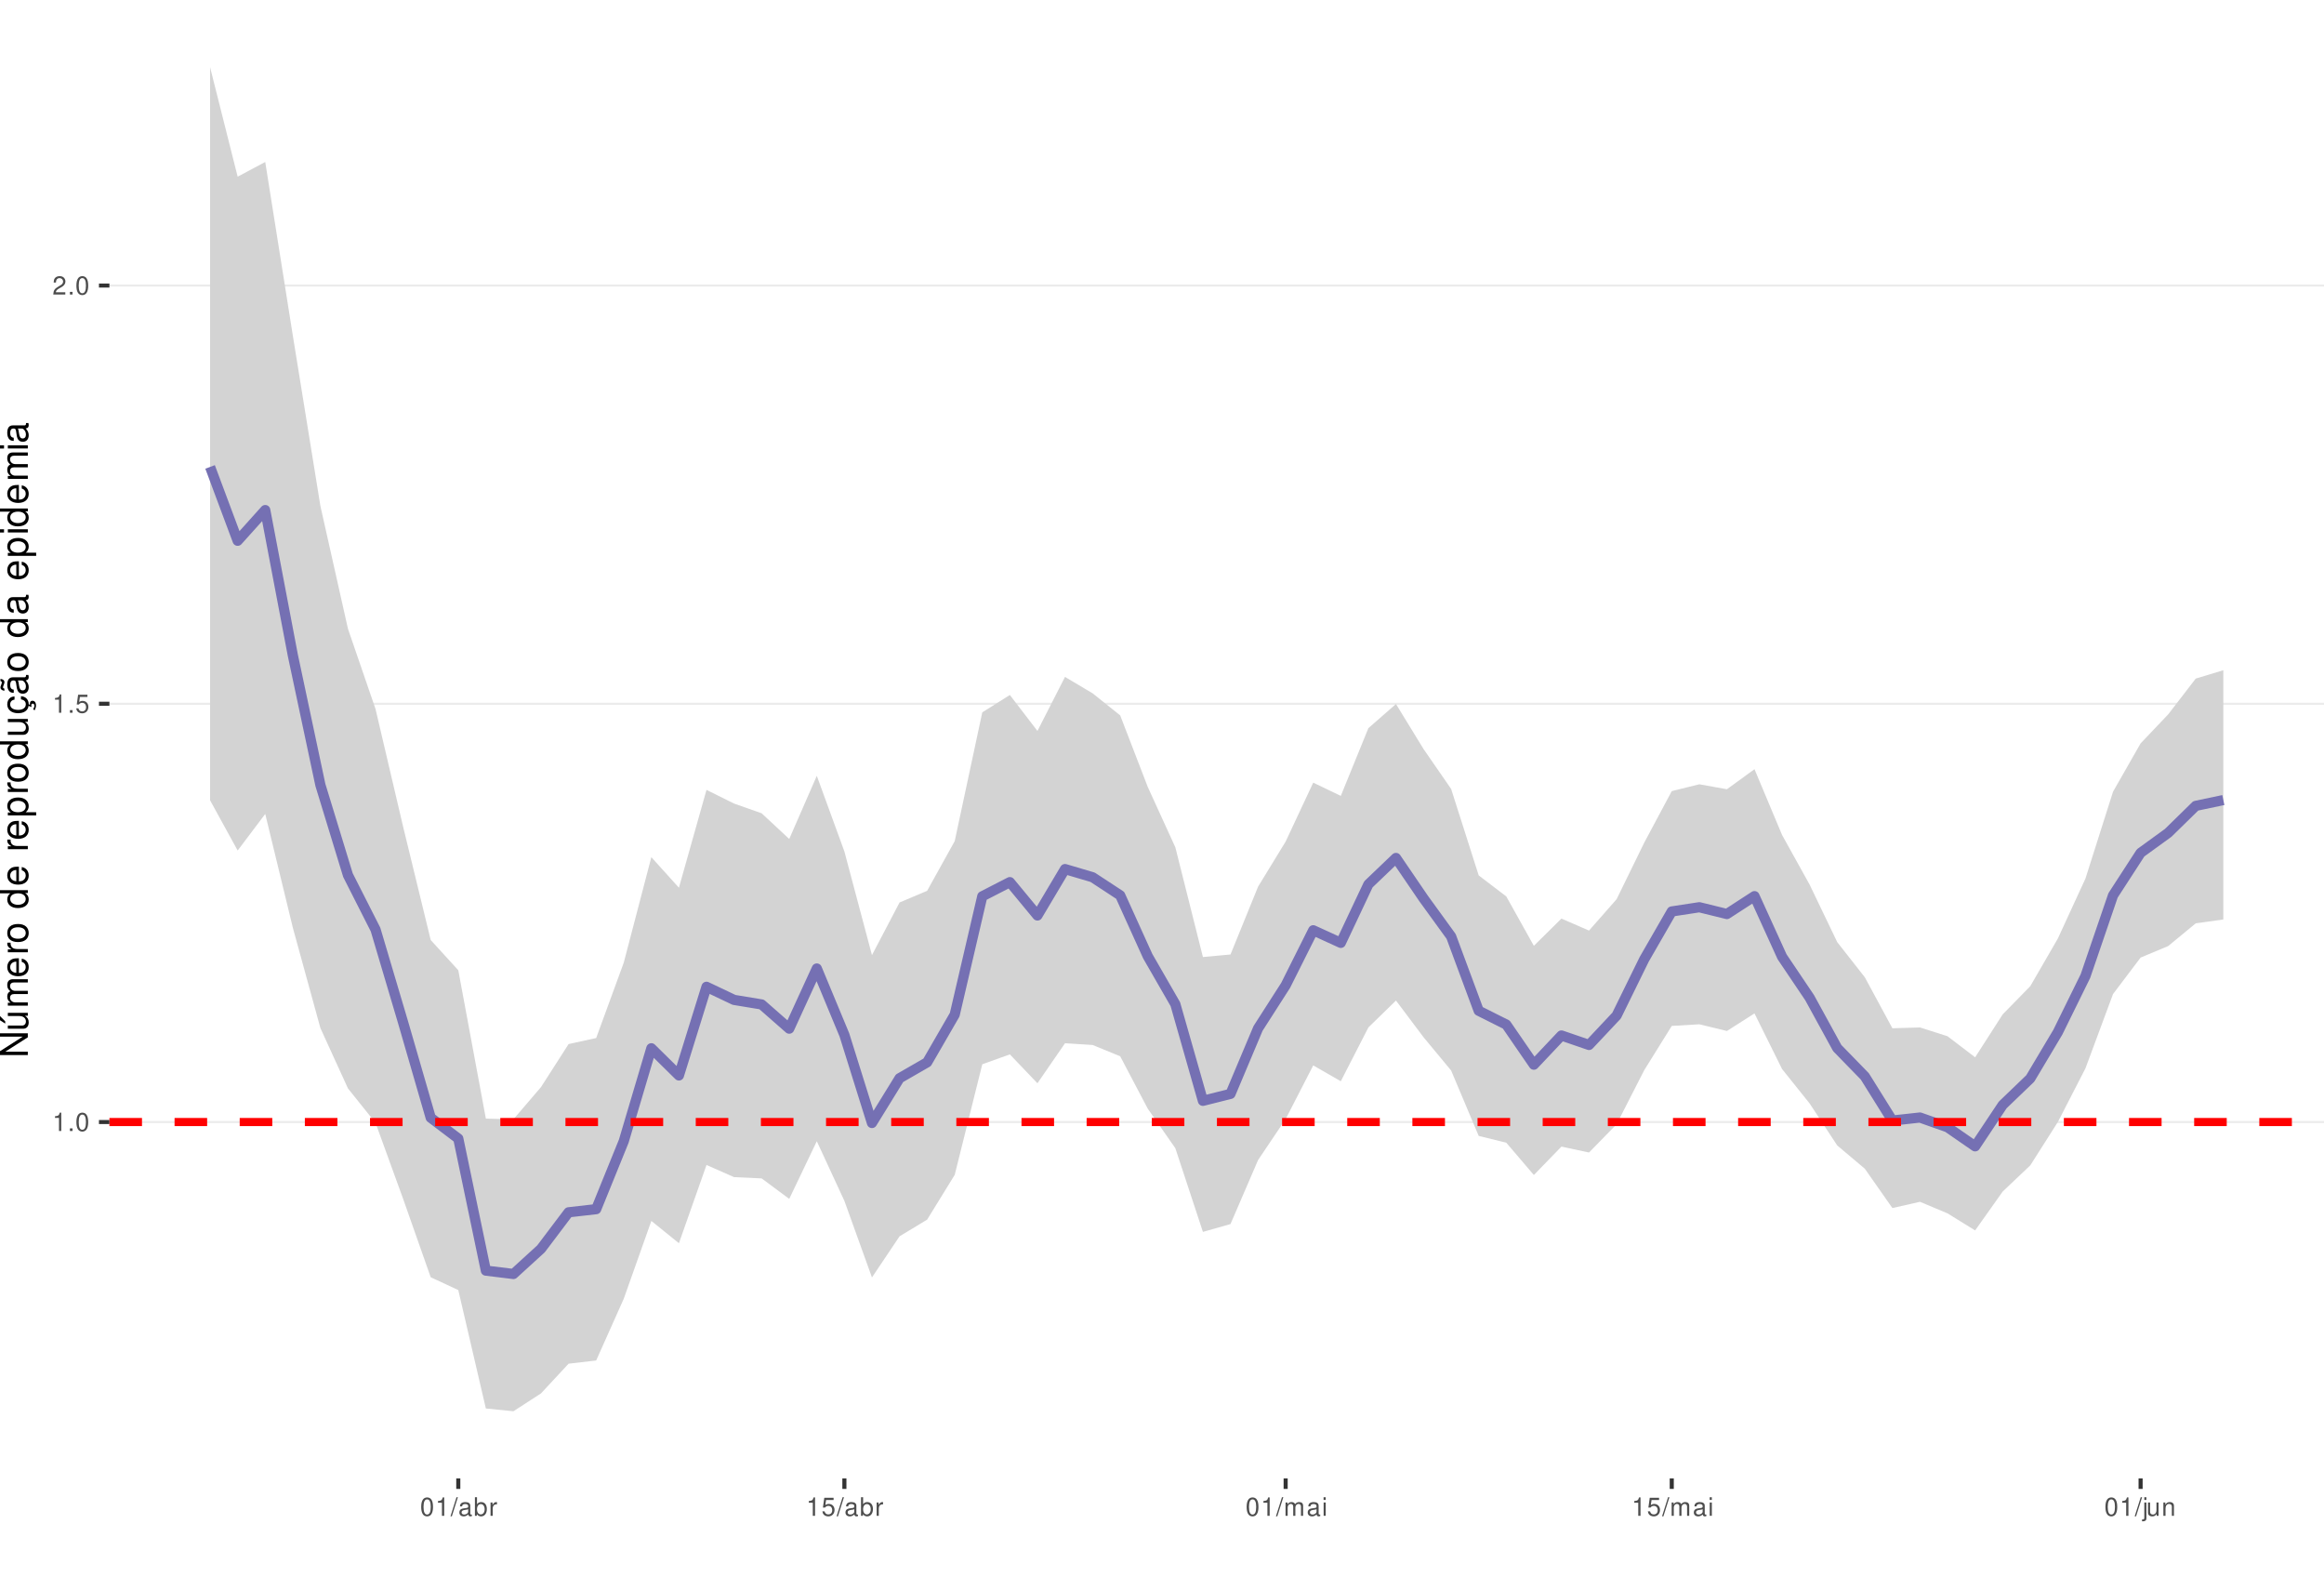
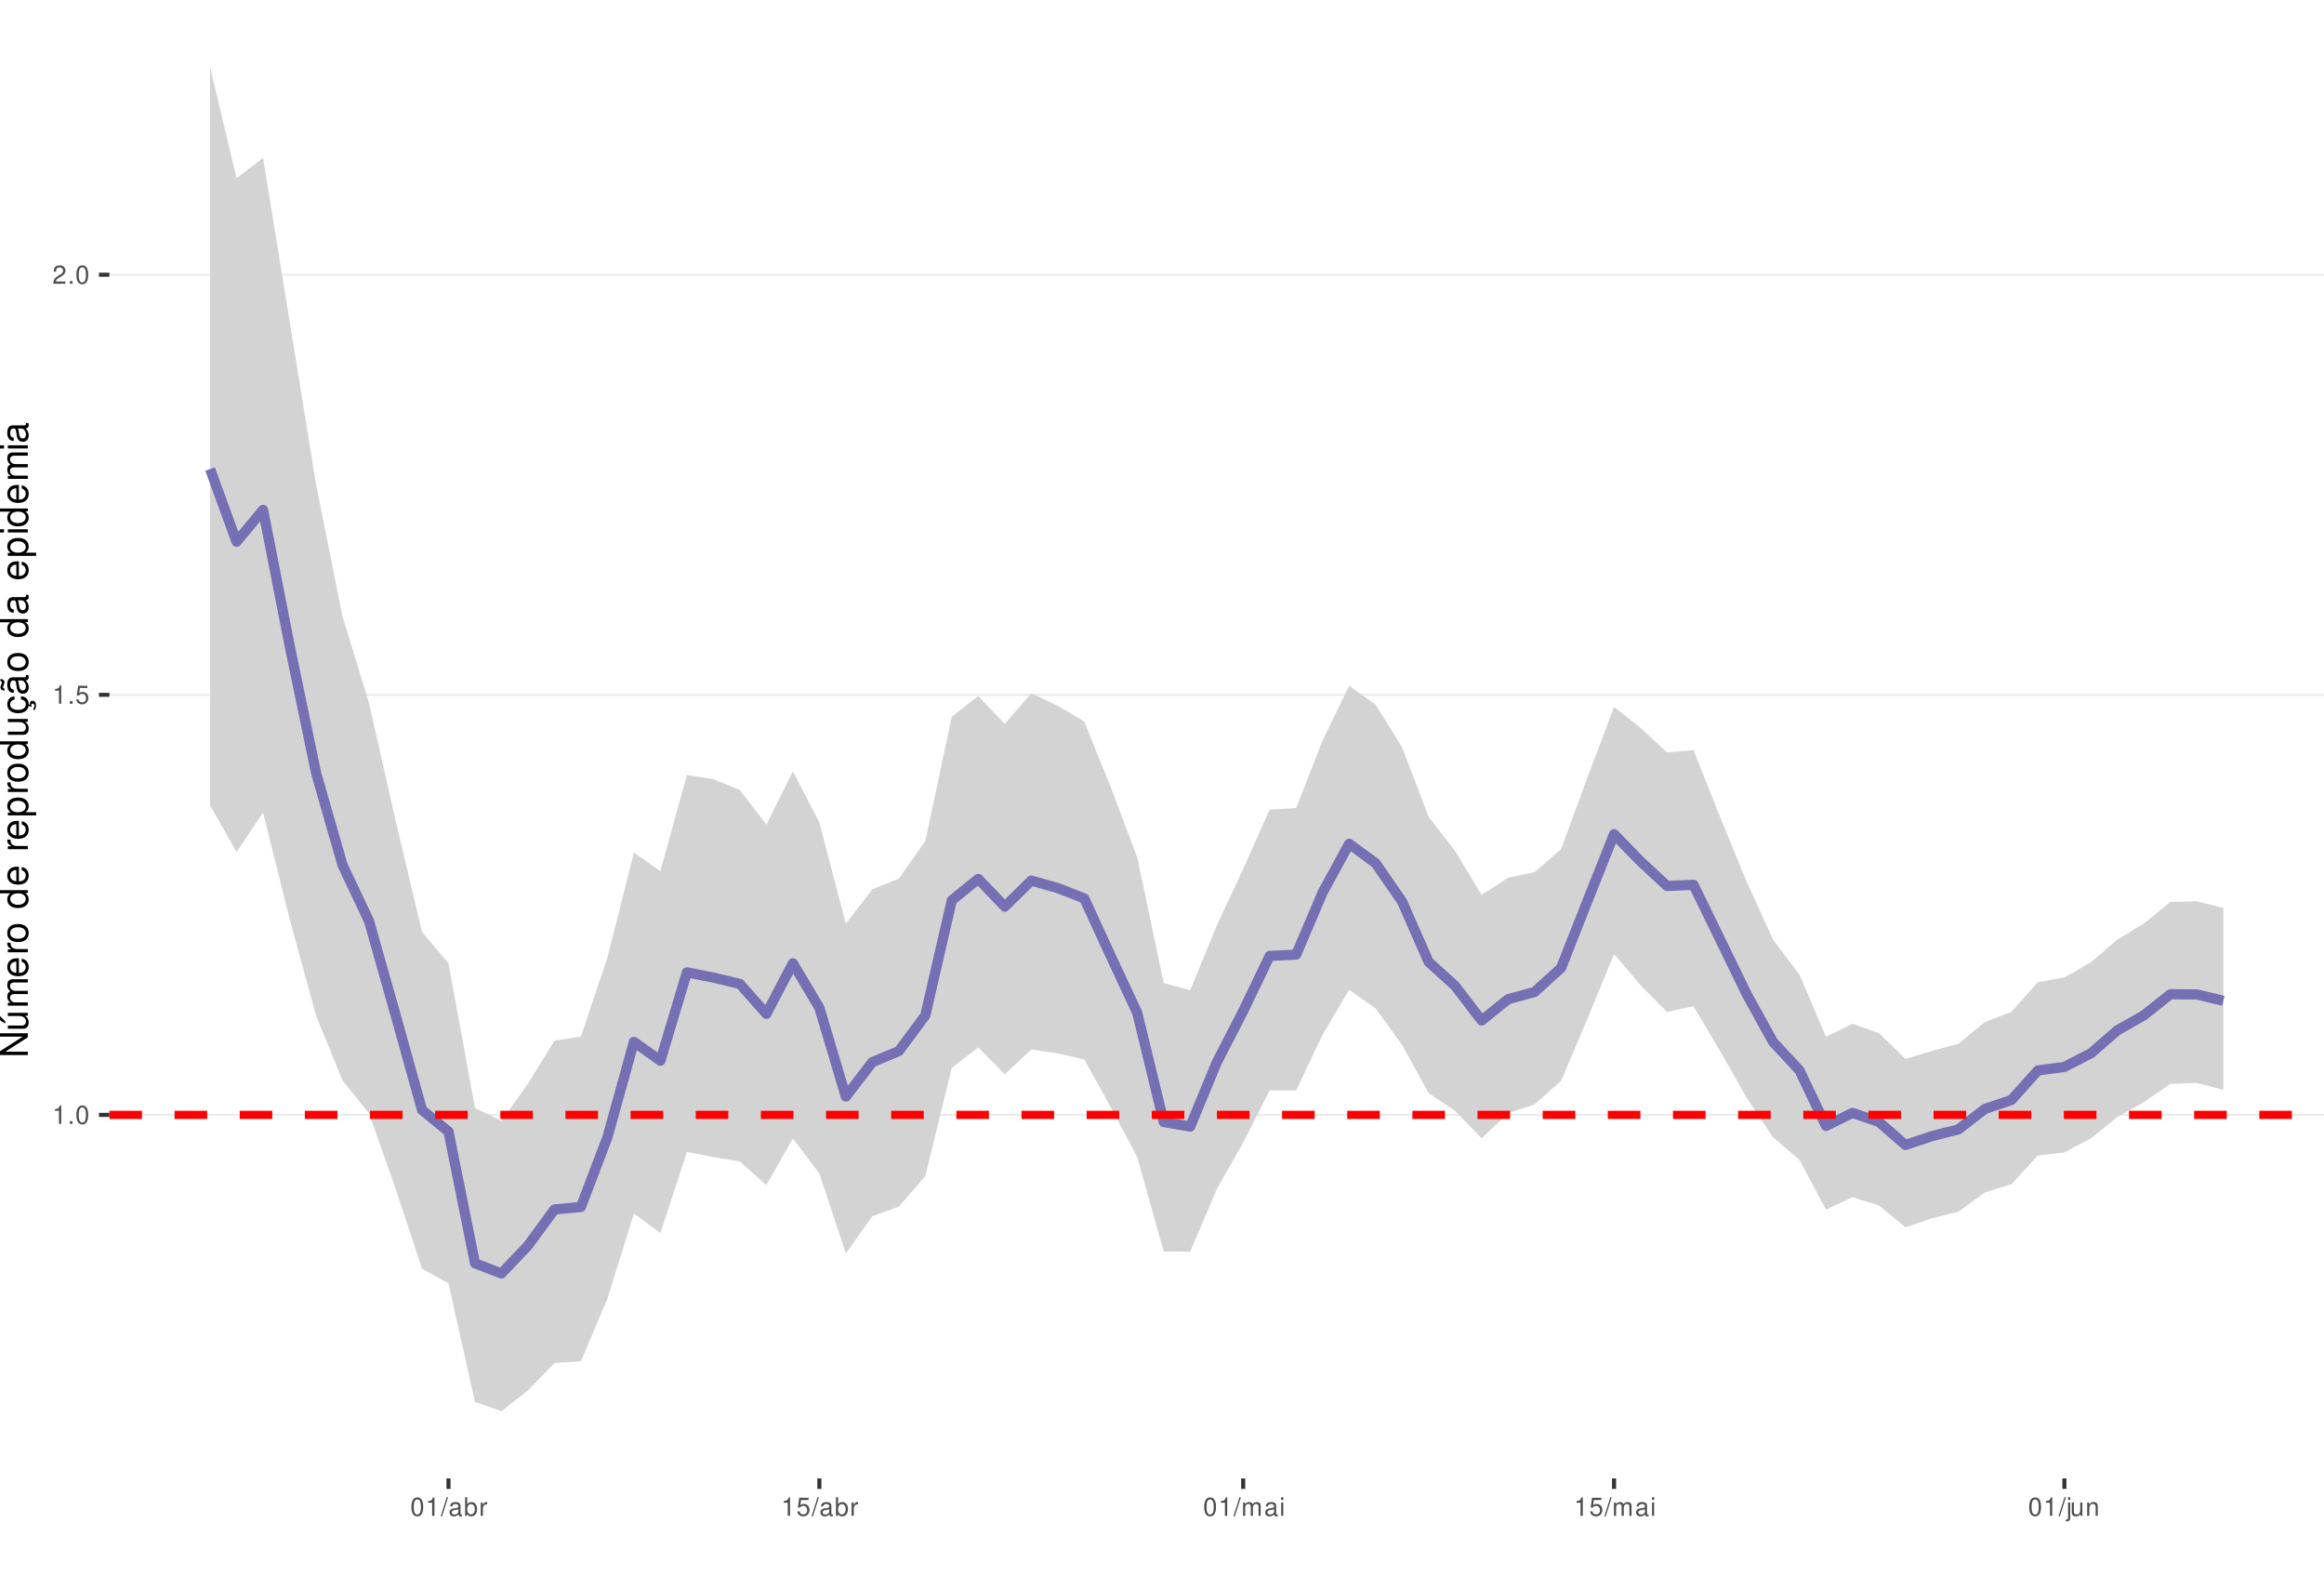
<svg xmlns="http://www.w3.org/2000/svg" xmlns:xlink="http://www.w3.org/1999/xlink" width="609pt" height="413pt" viewBox="0 0 609 413" version="1.1">
  <defs>
    <g>
      <symbol overflow="visible" id="glyph0-0">
        <path style="stroke:none;" d="" />
      </symbol>
      <symbol overflow="visible" id="glyph0-1">
        <path style="stroke:none;" d="M 1.719 -3.422 L 1.719 0 L 2.312 0 L 2.312 -4.812 L 1.922 -4.812 C 1.719 -4.078 1.578 -3.969 0.672 -3.859 L 0.672 -3.422 Z M 1.719 -3.422 " />
      </symbol>
      <symbol overflow="visible" id="glyph0-2">
        <path style="stroke:none;" d="M 1.266 -0.688 L 0.578 -0.688 L 0.578 0 L 1.266 0 Z M 1.266 -0.688 " />
      </symbol>
      <symbol overflow="visible" id="glyph0-3">
        <path style="stroke:none;" d="M 1.828 -4.812 C 1.391 -4.812 0.984 -4.609 0.75 -4.281 C 0.438 -3.859 0.281 -3.219 0.281 -2.328 C 0.281 -0.703 0.812 0.156 1.828 0.156 C 2.828 0.156 3.375 -0.703 3.375 -2.297 C 3.375 -3.219 3.234 -3.844 2.922 -4.281 C 2.672 -4.625 2.281 -4.812 1.828 -4.812 Z M 1.828 -4.297 C 2.469 -4.297 2.781 -3.641 2.781 -2.344 C 2.781 -0.969 2.469 -0.328 1.812 -0.328 C 1.203 -0.328 0.891 -1 0.891 -2.328 C 0.891 -3.641 1.203 -4.297 1.828 -4.297 Z M 1.828 -4.297 " />
      </symbol>
      <symbol overflow="visible" id="glyph0-4">
        <path style="stroke:none;" d="M 3.172 -4.719 L 0.734 -4.719 L 0.375 -2.156 L 0.922 -2.156 C 1.188 -2.469 1.422 -2.594 1.797 -2.594 C 2.422 -2.594 2.812 -2.156 2.812 -1.453 C 2.812 -0.781 2.422 -0.359 1.781 -0.359 C 1.266 -0.359 0.953 -0.625 0.812 -1.156 L 0.234 -1.156 C 0.312 -0.766 0.375 -0.578 0.516 -0.406 C 0.781 -0.047 1.266 0.156 1.797 0.156 C 2.75 0.156 3.422 -0.547 3.422 -1.531 C 3.422 -2.469 2.797 -3.109 1.891 -3.109 C 1.562 -3.109 1.297 -3.016 1.016 -2.828 L 1.203 -4.141 L 3.172 -4.141 Z M 3.172 -4.719 " />
      </symbol>
      <symbol overflow="visible" id="glyph0-5">
        <path style="stroke:none;" d="M 3.375 -0.578 L 0.891 -0.578 C 0.938 -0.984 1.156 -1.234 1.734 -1.578 L 2.406 -1.953 C 3.062 -2.328 3.406 -2.812 3.406 -3.406 C 3.406 -3.812 3.234 -4.188 2.969 -4.438 C 2.688 -4.688 2.344 -4.812 1.891 -4.812 C 1.297 -4.812 0.844 -4.594 0.578 -4.188 C 0.422 -3.938 0.344 -3.641 0.328 -3.141 L 0.922 -3.141 C 0.938 -3.469 0.984 -3.672 1.062 -3.828 C 1.219 -4.125 1.516 -4.297 1.875 -4.297 C 2.406 -4.297 2.797 -3.906 2.797 -3.391 C 2.797 -3.016 2.578 -2.672 2.156 -2.438 L 1.547 -2.078 C 0.562 -1.516 0.281 -1.062 0.219 0 L 3.375 0 Z M 3.375 -0.578 " />
      </symbol>
      <symbol overflow="visible" id="glyph0-6">
        <path style="stroke:none;" d="M 1.531 -4.859 L -0.047 0.141 L 0.312 0.141 L 1.891 -4.859 Z M 1.531 -4.859 " />
      </symbol>
      <symbol overflow="visible" id="glyph0-7">
        <path style="stroke:none;" d="M 3.562 -0.328 C 3.5 -0.312 3.469 -0.312 3.438 -0.312 C 3.25 -0.312 3.141 -0.406 3.141 -0.578 L 3.141 -2.641 C 3.141 -3.25 2.688 -3.594 1.828 -3.594 C 1.312 -3.594 0.906 -3.438 0.672 -3.188 C 0.516 -3 0.453 -2.797 0.438 -2.453 L 0.984 -2.453 C 1.031 -2.875 1.297 -3.078 1.812 -3.078 C 2.312 -3.078 2.594 -2.891 2.594 -2.562 L 2.594 -2.406 C 2.578 -2.172 2.469 -2.078 2.016 -2.031 C 1.219 -1.922 1.109 -1.891 0.891 -1.812 C 0.484 -1.641 0.281 -1.328 0.281 -0.875 C 0.281 -0.25 0.719 0.156 1.422 0.156 C 1.859 0.156 2.219 0 2.609 -0.359 C 2.656 0 2.828 0.156 3.188 0.156 C 3.297 0.156 3.375 0.141 3.562 0.094 Z M 2.594 -1.094 C 2.594 -0.906 2.531 -0.797 2.375 -0.641 C 2.141 -0.438 1.875 -0.328 1.547 -0.328 C 1.109 -0.328 0.859 -0.547 0.859 -0.891 C 0.859 -1.266 1.094 -1.438 1.703 -1.531 C 2.297 -1.609 2.406 -1.641 2.594 -1.719 Z M 2.594 -1.094 " />
      </symbol>
      <symbol overflow="visible" id="glyph0-8">
        <path style="stroke:none;" d="M 0.359 -4.859 L 0.359 0 L 0.859 0 L 0.859 -0.453 C 1.125 -0.047 1.484 0.156 1.969 0.156 C 2.875 0.156 3.484 -0.594 3.484 -1.75 C 3.484 -2.891 2.922 -3.594 1.984 -3.594 C 1.516 -3.594 1.172 -3.406 0.906 -3.016 L 0.906 -4.859 Z M 1.891 -3.062 C 2.5 -3.062 2.906 -2.531 2.906 -1.703 C 2.906 -0.906 2.484 -0.359 1.891 -0.359 C 1.297 -0.359 0.906 -0.906 0.906 -1.719 C 0.906 -2.531 1.297 -3.062 1.891 -3.062 Z M 1.891 -3.062 " />
      </symbol>
      <symbol overflow="visible" id="glyph0-9">
        <path style="stroke:none;" d="M 0.453 -3.484 L 0.453 0 L 1.016 0 L 1.016 -1.812 C 1.031 -2.656 1.375 -3.016 2.141 -3 L 2.141 -3.562 C 2.047 -3.578 1.984 -3.594 1.922 -3.594 C 1.562 -3.594 1.297 -3.375 0.969 -2.859 L 0.969 -3.484 Z M 0.453 -3.484 " />
      </symbol>
      <symbol overflow="visible" id="glyph0-10">
        <path style="stroke:none;" d="M 0.469 -3.484 L 0.469 0 L 1.031 0 L 1.031 -2.188 C 1.031 -2.703 1.391 -3.109 1.844 -3.109 C 2.25 -3.109 2.484 -2.844 2.484 -2.406 L 2.484 0 L 3.047 0 L 3.047 -2.188 C 3.047 -2.703 3.422 -3.109 3.875 -3.109 C 4.266 -3.109 4.516 -2.844 4.516 -2.406 L 4.516 0 L 5.078 0 L 5.078 -2.609 C 5.078 -3.234 4.719 -3.594 4.062 -3.594 C 3.594 -3.594 3.312 -3.453 2.984 -3.062 C 2.781 -3.422 2.5 -3.594 2.047 -3.594 C 1.578 -3.594 1.266 -3.422 0.984 -3 L 0.984 -3.484 Z M 0.469 -3.484 " />
      </symbol>
      <symbol overflow="visible" id="glyph0-11">
        <path style="stroke:none;" d="M 1 -3.484 L 0.453 -3.484 L 0.453 0 L 1 0 Z M 1 -4.859 L 0.438 -4.859 L 0.438 -4.156 L 1 -4.156 Z M 1 -4.859 " />
      </symbol>
      <symbol overflow="visible" id="glyph0-12">
        <path style="stroke:none;" d="M 0.469 -3.484 L 0.469 0.5 C 0.469 0.859 0.359 0.969 0.016 0.969 C -0.031 0.969 -0.047 0.969 -0.125 0.953 L -0.125 1.438 C -0.047 1.438 -0.016 1.453 0.062 1.453 C 0.688 1.453 1.016 1.203 1.016 0.719 L 1.016 -3.484 Z M 1.016 -4.859 L 0.469 -4.859 L 0.469 -4.156 L 1.016 -4.156 Z M 1.016 -4.859 " />
      </symbol>
      <symbol overflow="visible" id="glyph0-13">
        <path style="stroke:none;" d="M 3.203 0 L 3.203 -3.484 L 2.656 -3.484 L 2.656 -1.516 C 2.656 -0.797 2.281 -0.328 1.703 -0.328 C 1.266 -0.328 0.984 -0.594 0.984 -1.016 L 0.984 -3.484 L 0.438 -3.484 L 0.438 -0.797 C 0.438 -0.219 0.859 0.156 1.547 0.156 C 2.062 0.156 2.391 -0.031 2.703 -0.484 L 2.703 0 Z M 3.203 0 " />
      </symbol>
      <symbol overflow="visible" id="glyph0-14">
        <path style="stroke:none;" d="M 0.469 -3.484 L 0.469 0 L 1.031 0 L 1.031 -1.922 C 1.031 -2.641 1.391 -3.109 1.969 -3.109 C 2.406 -3.109 2.688 -2.828 2.688 -2.422 L 2.688 0 L 3.234 0 L 3.234 -2.641 C 3.234 -3.219 2.812 -3.594 2.141 -3.594 C 1.625 -3.594 1.281 -3.391 0.984 -2.906 L 0.984 -3.484 Z M 0.469 -3.484 " />
      </symbol>
      <symbol overflow="visible" id="glyph1-0">
        <path style="stroke:none;" d="" />
      </symbol>
      <symbol overflow="visible" id="glyph1-1">
        <path style="stroke:none;" d="M -7.297 -6.453 L -7.297 -5.578 L -1.328 -5.578 L -7.297 -1.766 L -7.297 -0.766 L 0 -0.766 L 0 -1.641 L -5.906 -1.641 L 0 -5.406 L 0 -6.453 Z M -7.297 -6.453 " />
      </symbol>
      <symbol overflow="visible" id="glyph1-2">
        <path style="stroke:none;" d="M 0 -4.812 L -5.234 -4.812 L -5.234 -3.984 L -2.266 -3.984 C -1.203 -3.984 -0.5 -3.438 -0.5 -2.562 C -0.5 -1.906 -0.906 -1.484 -1.531 -1.484 L -5.234 -1.484 L -5.234 -0.656 L -1.203 -0.656 C -0.328 -0.656 0.234 -1.297 0.234 -2.312 C 0.234 -3.094 -0.047 -3.578 -0.734 -4.062 L 0 -4.062 Z M -7.406 -2.953 L -5.922 -2 L -5.922 -2.594 L -7.406 -4.094 Z M -7.406 -2.953 " />
      </symbol>
      <symbol overflow="visible" id="glyph1-3">
        <path style="stroke:none;" d="M -5.234 -0.703 L 0 -0.703 L 0 -1.547 L -3.297 -1.547 C -4.047 -1.547 -4.656 -2.094 -4.656 -2.766 C -4.656 -3.391 -4.281 -3.734 -3.609 -3.734 L 0 -3.734 L 0 -4.578 L -3.297 -4.578 C -4.047 -4.578 -4.656 -5.125 -4.656 -5.812 C -4.656 -6.422 -4.266 -6.781 -3.609 -6.781 L 0 -6.781 L 0 -7.625 L -3.938 -7.625 C -4.875 -7.625 -5.391 -7.078 -5.391 -6.094 C -5.391 -5.406 -5.188 -4.984 -4.594 -4.484 C -5.156 -4.188 -5.391 -3.766 -5.391 -3.078 C -5.391 -2.375 -5.125 -1.906 -4.5 -1.469 L -5.234 -1.469 Z M -5.234 -0.703 " />
      </symbol>
      <symbol overflow="visible" id="glyph1-4">
        <path style="stroke:none;" d="M -2.344 -5.125 C -3.141 -5.125 -3.625 -5.062 -4.016 -4.922 C -4.875 -4.578 -5.391 -3.781 -5.391 -2.797 C -5.391 -1.344 -4.281 -0.406 -2.547 -0.406 C -0.812 -0.406 0.234 -1.297 0.234 -2.781 C 0.234 -3.984 -0.453 -4.812 -1.594 -5.016 L -1.594 -4.188 C -0.906 -3.953 -0.547 -3.484 -0.547 -2.812 C -0.547 -2.281 -0.781 -1.828 -1.219 -1.547 C -1.516 -1.344 -1.812 -1.281 -2.344 -1.266 Z M -3.016 -1.297 C -3.984 -1.359 -4.625 -1.953 -4.625 -2.797 C -4.625 -3.641 -3.953 -4.234 -3.016 -4.234 Z M -3.016 -1.297 " />
      </symbol>
      <symbol overflow="visible" id="glyph1-5">
        <path style="stroke:none;" d="M -5.234 -0.688 L 0 -0.688 L 0 -1.531 L -2.719 -1.531 C -3.984 -1.547 -4.547 -2.062 -4.516 -3.203 L -5.359 -3.203 C -5.375 -3.062 -5.391 -2.984 -5.391 -2.891 C -5.391 -2.344 -5.062 -1.938 -4.297 -1.453 L -5.234 -1.453 Z M -5.234 -0.688 " />
      </symbol>
      <symbol overflow="visible" id="glyph1-6">
        <path style="stroke:none;" d="M -5.391 -2.719 C -5.391 -1.234 -4.344 -0.359 -2.578 -0.359 C -0.812 -0.359 0.234 -1.234 0.234 -2.734 C 0.234 -4.203 -0.812 -5.094 -2.547 -5.094 C -4.359 -5.094 -5.391 -4.234 -5.391 -2.719 Z M -4.625 -2.734 C -4.625 -3.672 -3.844 -4.234 -2.547 -4.234 C -1.312 -4.234 -0.547 -3.656 -0.547 -2.734 C -0.547 -1.797 -1.312 -1.234 -2.578 -1.234 C -3.844 -1.234 -4.625 -1.797 -4.625 -2.734 Z M -4.625 -2.734 " />
      </symbol>
      <symbol overflow="visible" id="glyph1-7">
        <path style="stroke:none;" d="" />
      </symbol>
      <symbol overflow="visible" id="glyph1-8">
        <path style="stroke:none;" d="M -7.297 -4.953 L -7.297 -4.125 L -4.578 -4.125 C -5.109 -3.766 -5.391 -3.203 -5.391 -2.516 C -5.391 -1.156 -4.297 -0.266 -2.625 -0.266 C -0.859 -0.266 0.234 -1.125 0.234 -2.547 C 0.234 -3.266 -0.047 -3.766 -0.688 -4.203 L 0 -4.203 L 0 -4.953 Z M -4.609 -2.656 C -4.609 -3.547 -3.812 -4.125 -2.562 -4.125 C -1.344 -4.125 -0.547 -3.547 -0.547 -2.656 C -0.547 -1.734 -1.359 -1.125 -2.578 -1.125 C -3.797 -1.125 -4.609 -1.734 -4.609 -2.656 Z M -4.609 -2.656 " />
      </symbol>
      <symbol overflow="visible" id="glyph1-9">
        <path style="stroke:none;" d="M 2.188 -0.547 L 2.188 -1.375 L -0.547 -1.375 C -0.016 -1.812 0.234 -2.312 0.234 -2.984 C 0.234 -4.344 -0.859 -5.234 -2.531 -5.234 C -4.297 -5.234 -5.391 -4.375 -5.391 -2.984 C -5.391 -2.266 -5.062 -1.703 -4.453 -1.312 L -5.234 -1.312 L -5.234 -0.547 Z M -4.609 -2.844 C -4.609 -3.766 -3.797 -4.359 -2.547 -4.359 C -1.359 -4.359 -0.547 -3.75 -0.547 -2.844 C -0.547 -1.953 -1.344 -1.375 -2.578 -1.375 C -3.812 -1.375 -4.609 -1.953 -4.609 -2.844 Z M -4.609 -2.844 " />
      </symbol>
      <symbol overflow="visible" id="glyph1-10">
        <path style="stroke:none;" d="M 0 -4.812 L -5.234 -4.812 L -5.234 -3.984 L -2.266 -3.984 C -1.203 -3.984 -0.5 -3.438 -0.5 -2.562 C -0.5 -1.906 -0.906 -1.484 -1.531 -1.484 L -5.234 -1.484 L -5.234 -0.656 L -1.203 -0.656 C -0.328 -0.656 0.234 -1.297 0.234 -2.312 C 0.234 -3.094 -0.047 -3.578 -0.734 -4.062 L 0 -4.062 Z M 0 -4.812 " />
      </symbol>
      <symbol overflow="visible" id="glyph1-11">
        <path style="stroke:none;" d="M 0.234 -2.641 C 0.234 -3.875 -0.547 -4.703 -1.797 -4.766 L -1.797 -3.938 C -0.953 -3.797 -0.531 -3.359 -0.531 -2.656 C -0.531 -1.734 -1.281 -1.188 -2.516 -1.188 C -3.844 -1.188 -4.625 -1.719 -4.625 -2.625 C -4.625 -3.328 -4.203 -3.766 -3.484 -3.875 L -3.484 -4.703 C -3.984 -4.672 -4.312 -4.562 -4.609 -4.359 C -5.094 -4 -5.391 -3.375 -5.391 -2.641 C -5.391 -1.219 -4.266 -0.312 -2.531 -0.312 C -1.469 -0.312 -0.625 -0.672 -0.156 -1.312 C 0.047 -1.594 0.125 -1.812 0.203 -2.25 L 0.922 -1.938 L 0.984 -2.062 C 0.938 -2.188 0.906 -2.25 0.906 -2.375 C 0.906 -2.656 1.047 -2.828 1.281 -2.828 C 1.547 -2.828 1.734 -2.594 1.734 -2.297 C 1.734 -2.031 1.672 -1.844 1.438 -1.406 L 1.406 -1.312 L 1.812 -1.094 C 2.078 -1.75 2.141 -1.953 2.141 -2.344 C 2.141 -3.109 1.781 -3.578 1.203 -3.578 C 0.781 -3.578 0.547 -3.297 0.547 -2.797 C 0.547 -2.703 0.547 -2.641 0.562 -2.516 Z M 0.234 -2.641 " />
      </symbol>
      <symbol overflow="visible" id="glyph1-12">
        <path style="stroke:none;" d="M -0.484 -5.344 C -0.469 -5.266 -0.469 -5.219 -0.469 -5.172 C -0.469 -4.875 -0.625 -4.719 -0.875 -4.719 L -3.953 -4.719 C -4.891 -4.719 -5.391 -4.047 -5.391 -2.75 C -5.391 -1.984 -5.172 -1.375 -4.781 -1.016 C -4.516 -0.766 -4.203 -0.672 -3.688 -0.656 L -3.688 -1.484 C -4.328 -1.562 -4.625 -1.938 -4.625 -2.719 C -4.625 -3.484 -4.344 -3.891 -3.844 -3.891 L -3.625 -3.891 C -3.266 -3.875 -3.125 -3.703 -3.047 -3.016 C -2.891 -1.844 -2.844 -1.656 -2.719 -1.344 C -2.453 -0.734 -2 -0.422 -1.312 -0.422 C -0.375 -0.422 0.234 -1.078 0.234 -2.141 C 0.234 -2.797 0 -3.328 -0.547 -3.922 C 0 -3.984 0.234 -4.234 0.234 -4.781 C 0.234 -4.953 0.203 -5.062 0.141 -5.344 Z M -1.656 -3.891 C -1.375 -3.891 -1.203 -3.812 -0.969 -3.562 C -0.656 -3.219 -0.5 -2.812 -0.5 -2.312 C -0.5 -1.672 -0.812 -1.297 -1.344 -1.297 C -1.891 -1.297 -2.172 -1.656 -2.297 -2.547 C -2.422 -3.438 -2.453 -3.609 -2.594 -3.891 Z M -7.172 -3.75 C -6.922 -3.672 -6.812 -3.547 -6.812 -3.375 C -6.812 -3.25 -6.875 -2.984 -6.984 -2.734 C -7.156 -2.312 -7.172 -2.25 -7.172 -2.047 C -7.172 -1.594 -6.797 -1.297 -6.141 -1.188 L -6.141 -1.766 C -6.375 -1.812 -6.5 -1.938 -6.5 -2.094 C -6.5 -2.203 -6.469 -2.344 -6.375 -2.578 C -6.156 -3.156 -6.125 -3.234 -6.125 -3.438 C -6.125 -3.922 -6.484 -4.219 -7.172 -4.312 Z M -7.172 -3.75 " />
      </symbol>
      <symbol overflow="visible" id="glyph1-13">
        <path style="stroke:none;" d="M -0.484 -5.344 C -0.469 -5.266 -0.469 -5.219 -0.469 -5.172 C -0.469 -4.875 -0.625 -4.719 -0.875 -4.719 L -3.953 -4.719 C -4.891 -4.719 -5.391 -4.047 -5.391 -2.75 C -5.391 -1.984 -5.172 -1.375 -4.781 -1.016 C -4.516 -0.766 -4.203 -0.672 -3.688 -0.656 L -3.688 -1.484 C -4.328 -1.562 -4.625 -1.938 -4.625 -2.719 C -4.625 -3.484 -4.344 -3.891 -3.844 -3.891 L -3.625 -3.891 C -3.266 -3.875 -3.125 -3.703 -3.047 -3.016 C -2.891 -1.844 -2.844 -1.656 -2.719 -1.344 C -2.453 -0.734 -2 -0.422 -1.312 -0.422 C -0.375 -0.422 0.234 -1.078 0.234 -2.141 C 0.234 -2.797 0 -3.328 -0.547 -3.922 C 0 -3.984 0.234 -4.234 0.234 -4.781 C 0.234 -4.953 0.203 -5.062 0.141 -5.344 Z M -1.656 -3.891 C -1.375 -3.891 -1.203 -3.812 -0.969 -3.562 C -0.656 -3.219 -0.5 -2.812 -0.5 -2.312 C -0.5 -1.672 -0.812 -1.297 -1.344 -1.297 C -1.891 -1.297 -2.172 -1.656 -2.297 -2.547 C -2.422 -3.438 -2.453 -3.609 -2.594 -3.891 Z M -1.656 -3.891 " />
      </symbol>
      <symbol overflow="visible" id="glyph1-14">
        <path style="stroke:none;" d="M -5.234 -1.5 L -5.234 -0.672 L 0 -0.672 L 0 -1.5 Z M -7.297 -1.5 L -7.297 -0.656 L -6.234 -0.656 L -6.234 -1.5 Z M -7.297 -1.5 " />
      </symbol>
    </g>
    <clipPath id="clip1">
      <path d="M 28.672 0 L 609 0 L 609 387.328 L 28.672 387.328 Z M 28.672 0 " />
    </clipPath>
    <clipPath id="clip2">
-       <path d="M 28.672 293 L 609 293 L 609 295 L 28.672 295 Z M 28.672 293 " />
+       <path d="M 28.672 291 L 609 291 L 609 293 L 28.672 293 Z M 28.672 291 " />
    </clipPath>
    <clipPath id="clip3">
-       <path d="M 28.672 184 L 609 184 L 609 185 L 28.672 185 Z M 28.672 184 " />
+       <path d="M 28.672 181 L 609 181 L 609 183 L 28.672 183 Z M 28.672 181 " />
    </clipPath>
    <clipPath id="clip4">
-       <path d="M 28.672 74 L 609 74 L 609 76 L 28.672 76 Z M 28.672 74 " />
+       <path d="M 28.672 71 L 609 71 L 609 73 L 28.672 73 Z M 28.672 71 " />
    </clipPath>
    <clipPath id="clip5">
-       <path d="M 28.672 292 L 609 292 L 609 296 L 28.672 296 Z M 28.672 292 " />
+       <path d="M 28.672 291 L 609 291 L 609 294 L 28.672 294 Z M 28.672 291 " />
    </clipPath>
  </defs>
  <g id="surface11">
    <rect x="0" y="0" width="609" height="413" style="fill:rgb(100%,100%,100%);fill-opacity:1;stroke:none;" />
    <rect x="0" y="0" width="609" height="413" style="fill:rgb(100%,100%,100%);fill-opacity:1;stroke:none;" />
    <path style="fill:none;stroke-width:1.067;stroke-linecap:round;stroke-linejoin:round;stroke:rgb(100%,100%,100%);stroke-opacity:1;stroke-miterlimit:10;" d="M 0 413 L 609 413 L 609 0 L 0 0 Z M 0 413 " />
    <g clip-path="url(#clip1)" clip-rule="nonzero">
      <path style=" stroke:none;fill-rule:nonzero;fill:rgb(100%,100%,100%);fill-opacity:1;" d="M 28.672 387.328 L 609 387.328 L 609 0 L 28.672 0 Z M 28.672 387.328 " />
    </g>
    <g clip-path="url(#clip2)" clip-rule="nonzero">
-       <path style="fill:none;stroke-width:0.533;stroke-linecap:butt;stroke-linejoin:round;stroke:rgb(92.157%,92.157%,92.157%);stroke-opacity:1;stroke-miterlimit:10;" d="M 28.672 293.953 L 609 293.953 " />
+       <path style="fill:none;stroke-width:0.533;stroke-linecap:butt;stroke-linejoin:round;stroke:rgb(92.157%,92.157%,92.157%);stroke-opacity:1;stroke-miterlimit:10;" d="M 28.672 292.078 L 609 292.078 " />
    </g>
    <g clip-path="url(#clip3)" clip-rule="nonzero">
-       <path style="fill:none;stroke-width:0.533;stroke-linecap:butt;stroke-linejoin:round;stroke:rgb(92.157%,92.157%,92.157%);stroke-opacity:1;stroke-miterlimit:10;" d="M 28.672 184.379 L 609 184.379 " />
+       <path style="fill:none;stroke-width:0.533;stroke-linecap:butt;stroke-linejoin:round;stroke:rgb(92.157%,92.157%,92.157%);stroke-opacity:1;stroke-miterlimit:10;" d="M 28.672 182.027 L 609 182.027 " />
    </g>
    <g clip-path="url(#clip4)" clip-rule="nonzero">
-       <path style="fill:none;stroke-width:0.533;stroke-linecap:butt;stroke-linejoin:round;stroke:rgb(92.157%,92.157%,92.157%);stroke-opacity:1;stroke-miterlimit:10;" d="M 28.672 74.809 L 609 74.809 " />
-     </g>
-     <path style=" stroke:none;fill-rule:nonzero;fill:rgb(82.745%,82.745%,82.745%);fill-opacity:1;" d="M 55.051 17.605 L 62.277 46.285 L 69.504 42.434 L 76.73 87.883 L 83.957 132.543 L 91.184 164.738 L 98.41 185.762 L 105.641 216.598 L 112.867 246.266 L 120.094 254.188 L 127.32 293.059 L 134.547 293.223 L 141.773 284.789 L 149 273.527 L 156.227 271.945 L 163.453 252.203 L 170.684 224.562 L 177.91 232.566 L 185.137 206.934 L 192.363 210.523 L 199.59 213.066 L 206.816 219.801 L 214.043 203.25 L 221.27 223.062 L 228.496 250.223 L 235.727 236.434 L 242.953 233.375 L 250.18 220.363 L 257.406 186.621 L 264.633 182.074 L 271.859 191.496 L 279.086 177.34 L 286.312 181.637 L 293.543 187.414 L 300.77 206.164 L 307.996 221.977 L 315.223 250.723 L 322.449 250.062 L 329.676 232.289 L 336.902 220.473 L 344.129 205.035 L 351.355 208.508 L 358.586 190.758 L 365.812 184.441 L 373.039 196.238 L 380.266 206.688 L 387.492 229.344 L 394.719 234.852 L 401.945 247.789 L 409.172 240.652 L 416.398 243.797 L 423.629 235.574 L 430.855 220.789 L 438.082 207.262 L 445.309 205.465 L 452.535 206.77 L 459.762 201.516 L 466.988 218.75 L 474.215 231.77 L 481.441 246.816 L 488.672 256.027 L 495.898 269.387 L 503.125 269.172 L 510.352 271.48 L 517.578 276.996 L 524.805 265.742 L 532.031 258.363 L 539.258 245.871 L 546.488 230.168 L 553.715 207.414 L 560.941 194.754 L 568.168 187.152 L 575.395 177.773 L 582.621 175.59 L 582.621 240.883 L 575.395 241.891 L 568.168 247.848 L 560.941 250.871 L 553.715 260.422 L 546.488 279.887 L 539.258 293.941 L 532.031 305.305 L 524.805 312.156 L 517.578 322.348 L 510.352 317.883 L 503.125 314.852 L 495.898 316.488 L 488.672 306.18 L 481.441 300.086 L 474.215 289.094 L 466.988 280.07 L 459.762 265.496 L 452.535 270.098 L 445.309 268.344 L 438.082 268.77 L 430.855 280.387 L 423.629 294.535 L 416.398 301.938 L 409.172 300.387 L 401.945 307.832 L 394.719 299.363 L 387.492 297.594 L 380.266 280.453 L 373.039 271.738 L 365.812 262.125 L 358.586 269.168 L 351.355 283.266 L 344.129 279.117 L 336.902 293.172 L 329.676 303.914 L 322.449 320.68 L 315.223 322.734 L 307.996 300.809 L 300.77 290.457 L 293.543 276.723 L 286.312 273.766 L 279.086 273.309 L 271.859 283.793 L 264.633 276.227 L 257.406 278.816 L 250.18 307.793 L 242.953 319.523 L 235.727 323.891 L 228.496 334.664 L 221.27 314.605 L 214.043 298.977 L 206.816 314.082 L 199.59 308.719 L 192.363 308.387 L 185.137 305.199 L 177.91 325.699 L 170.684 319.855 L 163.453 340.25 L 156.227 356.422 L 149 357.262 L 141.773 365.039 L 134.547 369.723 L 127.32 368.996 L 120.094 337.977 L 112.867 334.617 L 105.641 314.086 L 98.41 294.168 L 91.184 285.152 L 83.957 269.328 L 76.73 243.02 L 69.504 213.238 L 62.277 222.824 L 55.051 209.664 Z M 55.051 17.605 " />
-     <path style="fill:none;stroke-width:2.667;stroke-linecap:butt;stroke-linejoin:round;stroke:rgb(45.882%,43.922%,70.196%);stroke-opacity:1;stroke-miterlimit:10;" d="M 55.051 122.324 L 62.277 141.672 L 69.504 133.629 L 76.73 171.641 L 83.957 205.648 L 91.184 229.277 L 98.41 243.527 L 105.641 267.883 L 112.867 292.816 L 120.094 298.285 L 127.32 332.879 L 134.547 333.762 L 141.773 327.168 L 149 317.598 L 156.227 316.777 L 163.453 298.973 L 170.684 274.629 L 177.91 281.75 L 185.137 258.523 L 192.363 261.957 L 199.59 263.148 L 206.816 269.488 L 214.043 253.73 L 221.27 271.121 L 228.496 294.207 L 235.727 282.477 L 242.953 278.316 L 250.18 265.816 L 257.406 234.816 L 264.633 231.102 L 271.859 239.84 L 279.086 227.684 L 286.312 229.82 L 293.543 234.559 L 300.77 250.516 L 307.996 263.074 L 315.223 288.395 L 322.449 286.578 L 329.676 269.414 L 336.902 258.145 L 344.129 243.715 L 351.355 247.012 L 358.586 231.676 L 365.812 224.77 L 373.039 235.367 L 380.266 245.328 L 387.492 264.797 L 394.719 268.422 L 401.945 278.926 L 409.172 271.277 L 416.398 273.758 L 423.629 266.066 L 430.855 251.332 L 438.082 238.785 L 445.309 237.68 L 452.535 239.457 L 459.762 234.773 L 466.988 250.652 L 474.215 261.379 L 481.441 274.566 L 488.672 281.992 L 495.898 293.566 L 503.125 292.77 L 510.352 295.324 L 517.578 300.32 L 524.805 289.477 L 532.031 282.535 L 539.258 270.406 L 546.488 255.703 L 553.715 234.582 L 560.941 223.438 L 568.168 218.195 L 575.395 211.121 L 582.621 209.602 " />
+       <path style="fill:none;stroke-width:0.533;stroke-linecap:butt;stroke-linejoin:round;stroke:rgb(92.157%,92.157%,92.157%);stroke-opacity:1;stroke-miterlimit:10;" d="M 28.672 71.977 L 609 71.977 " />
+     </g>
+     <path style=" stroke:none;fill-rule:nonzero;fill:rgb(82.745%,82.745%,82.745%);fill-opacity:1;" d="M 55.051 17.605 L 61.992 46.699 L 68.934 41.359 L 75.875 84.035 L 82.816 126.91 L 89.758 161.508 L 96.699 184.199 L 103.641 214.883 L 110.582 244.105 L 117.527 252.367 L 124.469 290.277 L 131.41 293.645 L 138.352 283.906 L 145.293 272.652 L 152.234 271.578 L 159.176 250.863 L 166.117 223.387 L 173.059 228.219 L 180 203.039 L 186.941 204.121 L 193.883 206.973 L 200.828 216.078 L 207.77 202.059 L 214.711 215.453 L 221.652 242.027 L 228.594 232.957 L 235.535 230.18 L 242.477 220.328 L 249.418 187.754 L 256.359 182.34 L 263.301 189.652 L 270.242 181.625 L 277.184 184.898 L 284.129 189.051 L 291.07 206.262 L 298.012 224.605 L 304.953 257.543 L 311.895 259.434 L 318.836 242.504 L 325.777 227.609 L 332.719 212.102 L 339.66 211.711 L 346.602 193.934 L 353.543 179.664 L 360.484 184.605 L 367.43 195.805 L 374.371 213.98 L 381.312 222.945 L 388.254 234.441 L 395.195 229.953 L 402.137 228.48 L 409.078 222.465 L 416.02 203.582 L 422.961 185.211 L 429.902 190.668 L 436.844 197.105 L 443.785 196.516 L 450.73 214.02 L 457.672 230.887 L 464.613 246.141 L 471.555 255.355 L 478.496 271.613 L 485.438 268.207 L 492.379 270.648 L 499.32 277.398 L 506.262 275.32 L 513.203 273.438 L 520.145 267.758 L 527.086 265.113 L 534.031 257.285 L 540.973 256.094 L 547.914 252.094 L 554.855 246.145 L 561.797 241.965 L 568.738 236.293 L 575.68 236.129 L 582.621 237.871 L 582.621 285.516 L 575.68 283.711 L 568.738 283.953 L 561.797 288.754 L 554.855 292.633 L 547.914 298.23 L 540.973 301.922 L 534.031 302.703 L 527.086 310.246 L 520.145 312.379 L 513.203 317.434 L 506.262 319.176 L 499.32 321.551 L 492.379 315.793 L 485.438 313.664 L 478.496 316.898 L 471.555 303.898 L 464.613 297.938 L 457.672 287.539 L 450.73 275.332 L 443.785 263.621 L 436.844 265.098 L 429.902 258.09 L 422.961 249.93 L 416.02 266.805 L 409.078 283.152 L 402.137 289.34 L 395.195 291.625 L 388.254 298.215 L 381.312 291.023 L 374.371 286.391 L 367.43 273.766 L 360.484 264.191 L 353.543 259.289 L 346.602 271.039 L 339.66 285.66 L 332.719 285.66 L 325.777 299.309 L 318.836 311.578 L 311.895 327.918 L 304.953 327.875 L 298.012 303.133 L 291.07 290.047 L 284.129 277.555 L 277.184 275.969 L 270.242 274.957 L 263.301 281.445 L 256.359 274.406 L 249.418 279.73 L 242.477 308.098 L 235.535 316.109 L 228.594 318.609 L 221.652 328.379 L 214.711 307.434 L 207.77 298.262 L 200.828 310.449 L 193.883 304.309 L 186.941 303.121 L 180 301.793 L 173.059 323.043 L 166.117 317.926 L 159.176 340.223 L 152.234 356.609 L 145.293 357.109 L 138.352 364.242 L 131.41 369.723 L 124.469 367.266 L 117.527 336.227 L 110.582 332.367 L 103.641 311.301 L 96.699 291.707 L 89.758 283.051 L 82.816 266.07 L 75.875 240.703 L 68.934 212.863 L 61.992 223.227 L 55.051 210.992 Z M 55.051 17.605 " />
+     <path style="fill:none;stroke-width:2.667;stroke-linecap:butt;stroke-linejoin:round;stroke:rgb(45.882%,43.922%,70.196%);stroke-opacity:1;stroke-miterlimit:10;" d="M 55.051 122.875 L 61.992 141.934 L 68.934 133.578 L 75.875 169.055 L 82.816 202.457 L 89.758 226.625 L 96.699 241.297 L 103.641 265.824 L 110.582 290.773 L 117.527 296.453 L 124.469 330.953 L 131.41 333.625 L 138.352 326.316 L 145.293 316.852 L 152.234 316.195 L 159.176 297.926 L 166.117 272.949 L 173.059 277.898 L 180 254.738 L 186.941 256.105 L 193.883 257.766 L 200.828 265.609 L 207.77 252.367 L 214.711 263.996 L 221.652 287.293 L 228.594 278.262 L 235.535 275.375 L 242.477 266.012 L 249.418 235.875 L 256.359 230.25 L 263.301 237.523 L 270.242 230.703 L 277.184 232.648 L 284.129 235.371 L 291.07 250.477 L 298.012 265.348 L 304.953 293.957 L 311.895 295.137 L 318.836 278.348 L 325.777 264.871 L 332.719 250.438 L 339.66 250.098 L 346.602 233.793 L 353.543 221.066 L 360.484 226.145 L 367.43 236.211 L 374.371 251.996 L 381.312 258.289 L 388.254 267.344 L 395.195 261.773 L 402.137 259.883 L 409.078 253.578 L 416.02 235.965 L 422.961 218.539 L 429.902 225.656 L 436.844 232.109 L 443.785 231.809 L 450.73 246.074 L 457.672 260.352 L 464.613 272.957 L 471.555 280.406 L 478.496 294.98 L 485.438 291.555 L 492.379 293.938 L 499.32 299.965 L 506.262 297.648 L 513.203 295.875 L 520.145 290.523 L 527.086 288.184 L 534.031 280.441 L 540.973 279.516 L 547.914 275.949 L 554.855 269.938 L 561.797 265.996 L 568.738 260.473 L 575.68 260.531 L 582.621 262.191 " />
    <g clip-path="url(#clip5)" clip-rule="nonzero">
-       <path style="fill:none;stroke-width:2.134;stroke-linecap:butt;stroke-linejoin:round;stroke:rgb(100%,0%,0%);stroke-opacity:1;stroke-dasharray:8.536,8.536;stroke-miterlimit:10;" d="M 28.672 293.953 L 609 293.953 " />
-     </g>
-     <g style="fill:rgb(30.196%,30.196%,30.196%);fill-opacity:1;">
-       <use xlink:href="#glyph0-1" x="13.738" y="296.301" />
-       <use xlink:href="#glyph0-2" x="17.738" y="296.301" />
-       <use xlink:href="#glyph0-3" x="19.738" y="296.301" />
-     </g>
-     <g style="fill:rgb(30.196%,30.196%,30.196%);fill-opacity:1;">
-       <use xlink:href="#glyph0-1" x="13.738" y="186.727" />
-       <use xlink:href="#glyph0-2" x="17.738" y="186.727" />
-       <use xlink:href="#glyph0-4" x="19.738" y="186.727" />
-     </g>
-     <g style="fill:rgb(30.196%,30.196%,30.196%);fill-opacity:1;">
-       <use xlink:href="#glyph0-5" x="13.738" y="77.156" />
-       <use xlink:href="#glyph0-2" x="17.738" y="77.156" />
-       <use xlink:href="#glyph0-3" x="19.738" y="77.156" />
-     </g>
-     <path style="fill:none;stroke-width:1.067;stroke-linecap:butt;stroke-linejoin:round;stroke:rgb(20%,20%,20%);stroke-opacity:1;stroke-miterlimit:10;" d="M 25.93 293.953 L 28.672 293.953 " />
-     <path style="fill:none;stroke-width:1.067;stroke-linecap:butt;stroke-linejoin:round;stroke:rgb(20%,20%,20%);stroke-opacity:1;stroke-miterlimit:10;" d="M 25.93 184.379 L 28.672 184.379 " />
-     <path style="fill:none;stroke-width:1.067;stroke-linecap:butt;stroke-linejoin:round;stroke:rgb(20%,20%,20%);stroke-opacity:1;stroke-miterlimit:10;" d="M 25.93 74.809 L 28.672 74.809 " />
-     <path style="fill:none;stroke-width:1.067;stroke-linecap:butt;stroke-linejoin:round;stroke:rgb(20%,20%,20%);stroke-opacity:1;stroke-miterlimit:10;" d="M 120.094 390.07 L 120.094 387.328 " />
-     <path style="fill:none;stroke-width:1.067;stroke-linecap:butt;stroke-linejoin:round;stroke:rgb(20%,20%,20%);stroke-opacity:1;stroke-miterlimit:10;" d="M 221.27 390.07 L 221.27 387.328 " />
-     <path style="fill:none;stroke-width:1.067;stroke-linecap:butt;stroke-linejoin:round;stroke:rgb(20%,20%,20%);stroke-opacity:1;stroke-miterlimit:10;" d="M 336.902 390.07 L 336.902 387.328 " />
-     <path style="fill:none;stroke-width:1.067;stroke-linecap:butt;stroke-linejoin:round;stroke:rgb(20%,20%,20%);stroke-opacity:1;stroke-miterlimit:10;" d="M 438.082 390.07 L 438.082 387.328 " />
-     <path style="fill:none;stroke-width:1.067;stroke-linecap:butt;stroke-linejoin:round;stroke:rgb(20%,20%,20%);stroke-opacity:1;stroke-miterlimit:10;" d="M 560.941 390.07 L 560.941 387.328 " />
-     <g style="fill:rgb(30.196%,30.196%,30.196%);fill-opacity:1;">
-       <use xlink:href="#glyph0-3" x="110.094" y="397.109" />
-       <use xlink:href="#glyph0-1" x="114.094" y="397.109" />
-       <use xlink:href="#glyph0-6" x="118.094" y="397.109" />
-       <use xlink:href="#glyph0-7" x="120.094" y="397.109" />
-       <use xlink:href="#glyph0-8" x="124.094" y="397.109" />
-       <use xlink:href="#glyph0-9" x="128.094" y="397.109" />
-     </g>
-     <g style="fill:rgb(30.196%,30.196%,30.196%);fill-opacity:1;">
-       <use xlink:href="#glyph0-1" x="211.27" y="397.109" />
-       <use xlink:href="#glyph0-4" x="215.27" y="397.109" />
-       <use xlink:href="#glyph0-6" x="219.27" y="397.109" />
-       <use xlink:href="#glyph0-7" x="221.27" y="397.109" />
-       <use xlink:href="#glyph0-8" x="225.27" y="397.109" />
-       <use xlink:href="#glyph0-9" x="229.27" y="397.109" />
-     </g>
-     <g style="fill:rgb(30.196%,30.196%,30.196%);fill-opacity:1;">
-       <use xlink:href="#glyph0-3" x="326.402" y="397.109" />
-       <use xlink:href="#glyph0-1" x="330.402" y="397.109" />
-       <use xlink:href="#glyph0-6" x="334.402" y="397.109" />
-       <use xlink:href="#glyph0-10" x="336.402" y="397.109" />
-       <use xlink:href="#glyph0-7" x="342.402" y="397.109" />
-       <use xlink:href="#glyph0-11" x="346.402" y="397.109" />
-     </g>
-     <g style="fill:rgb(30.196%,30.196%,30.196%);fill-opacity:1;">
-       <use xlink:href="#glyph0-1" x="427.582" y="397.109" />
-       <use xlink:href="#glyph0-4" x="431.582" y="397.109" />
-       <use xlink:href="#glyph0-6" x="435.582" y="397.109" />
-       <use xlink:href="#glyph0-10" x="437.582" y="397.109" />
-       <use xlink:href="#glyph0-7" x="443.582" y="397.109" />
-       <use xlink:href="#glyph0-11" x="447.582" y="397.109" />
-     </g>
-     <g style="fill:rgb(30.196%,30.196%,30.196%);fill-opacity:1;">
-       <use xlink:href="#glyph0-3" x="551.441" y="397.109" />
-       <use xlink:href="#glyph0-1" x="555.441" y="397.109" />
-       <use xlink:href="#glyph0-6" x="559.441" y="397.109" />
-       <use xlink:href="#glyph0-12" x="561.441" y="397.109" />
-       <use xlink:href="#glyph0-13" x="562.441" y="397.109" />
-       <use xlink:href="#glyph0-14" x="566.441" y="397.109" />
+       <path style="fill:none;stroke-width:2.134;stroke-linecap:butt;stroke-linejoin:round;stroke:rgb(100%,0%,0%);stroke-opacity:1;stroke-dasharray:8.536,8.536;stroke-miterlimit:10;" d="M 28.672 292.078 L 609 292.078 " />
+     </g>
+     <g style="fill:rgb(30.196%,30.196%,30.196%);fill-opacity:1;">
+       <use xlink:href="#glyph0-1" x="13.738" y="294.426" />
+       <use xlink:href="#glyph0-2" x="17.738" y="294.426" />
+       <use xlink:href="#glyph0-3" x="19.738" y="294.426" />
+     </g>
+     <g style="fill:rgb(30.196%,30.196%,30.196%);fill-opacity:1;">
+       <use xlink:href="#glyph0-1" x="13.738" y="184.375" />
+       <use xlink:href="#glyph0-2" x="17.738" y="184.375" />
+       <use xlink:href="#glyph0-4" x="19.738" y="184.375" />
+     </g>
+     <g style="fill:rgb(30.196%,30.196%,30.196%);fill-opacity:1;">
+       <use xlink:href="#glyph0-5" x="13.738" y="74.324" />
+       <use xlink:href="#glyph0-2" x="17.738" y="74.324" />
+       <use xlink:href="#glyph0-3" x="19.738" y="74.324" />
+     </g>
+     <path style="fill:none;stroke-width:1.067;stroke-linecap:butt;stroke-linejoin:round;stroke:rgb(20%,20%,20%);stroke-opacity:1;stroke-miterlimit:10;" d="M 25.93 292.078 L 28.672 292.078 " />
+     <path style="fill:none;stroke-width:1.067;stroke-linecap:butt;stroke-linejoin:round;stroke:rgb(20%,20%,20%);stroke-opacity:1;stroke-miterlimit:10;" d="M 25.93 182.027 L 28.672 182.027 " />
+     <path style="fill:none;stroke-width:1.067;stroke-linecap:butt;stroke-linejoin:round;stroke:rgb(20%,20%,20%);stroke-opacity:1;stroke-miterlimit:10;" d="M 25.93 71.977 L 28.672 71.977 " />
+     <path style="fill:none;stroke-width:1.067;stroke-linecap:butt;stroke-linejoin:round;stroke:rgb(20%,20%,20%);stroke-opacity:1;stroke-miterlimit:10;" d="M 117.527 390.07 L 117.527 387.328 " />
+     <path style="fill:none;stroke-width:1.067;stroke-linecap:butt;stroke-linejoin:round;stroke:rgb(20%,20%,20%);stroke-opacity:1;stroke-miterlimit:10;" d="M 214.711 390.07 L 214.711 387.328 " />
+     <path style="fill:none;stroke-width:1.067;stroke-linecap:butt;stroke-linejoin:round;stroke:rgb(20%,20%,20%);stroke-opacity:1;stroke-miterlimit:10;" d="M 325.777 390.07 L 325.777 387.328 " />
+     <path style="fill:none;stroke-width:1.067;stroke-linecap:butt;stroke-linejoin:round;stroke:rgb(20%,20%,20%);stroke-opacity:1;stroke-miterlimit:10;" d="M 422.961 390.07 L 422.961 387.328 " />
+     <path style="fill:none;stroke-width:1.067;stroke-linecap:butt;stroke-linejoin:round;stroke:rgb(20%,20%,20%);stroke-opacity:1;stroke-miterlimit:10;" d="M 540.973 390.07 L 540.973 387.328 " />
+     <g style="fill:rgb(30.196%,30.196%,30.196%);fill-opacity:1;">
+       <use xlink:href="#glyph0-3" x="107.527" y="397.109" />
+       <use xlink:href="#glyph0-1" x="111.527" y="397.109" />
+       <use xlink:href="#glyph0-6" x="115.527" y="397.109" />
+       <use xlink:href="#glyph0-7" x="117.527" y="397.109" />
+       <use xlink:href="#glyph0-8" x="121.527" y="397.109" />
+       <use xlink:href="#glyph0-9" x="125.527" y="397.109" />
+     </g>
+     <g style="fill:rgb(30.196%,30.196%,30.196%);fill-opacity:1;">
+       <use xlink:href="#glyph0-1" x="204.711" y="397.109" />
+       <use xlink:href="#glyph0-4" x="208.711" y="397.109" />
+       <use xlink:href="#glyph0-6" x="212.711" y="397.109" />
+       <use xlink:href="#glyph0-7" x="214.711" y="397.109" />
+       <use xlink:href="#glyph0-8" x="218.711" y="397.109" />
+       <use xlink:href="#glyph0-9" x="222.711" y="397.109" />
+     </g>
+     <g style="fill:rgb(30.196%,30.196%,30.196%);fill-opacity:1;">
+       <use xlink:href="#glyph0-3" x="315.277" y="397.109" />
+       <use xlink:href="#glyph0-1" x="319.277" y="397.109" />
+       <use xlink:href="#glyph0-6" x="323.277" y="397.109" />
+       <use xlink:href="#glyph0-10" x="325.277" y="397.109" />
+       <use xlink:href="#glyph0-7" x="331.277" y="397.109" />
+       <use xlink:href="#glyph0-11" x="335.277" y="397.109" />
+     </g>
+     <g style="fill:rgb(30.196%,30.196%,30.196%);fill-opacity:1;">
+       <use xlink:href="#glyph0-1" x="412.461" y="397.109" />
+       <use xlink:href="#glyph0-4" x="416.461" y="397.109" />
+       <use xlink:href="#glyph0-6" x="420.461" y="397.109" />
+       <use xlink:href="#glyph0-10" x="422.461" y="397.109" />
+       <use xlink:href="#glyph0-7" x="428.461" y="397.109" />
+       <use xlink:href="#glyph0-11" x="432.461" y="397.109" />
+     </g>
+     <g style="fill:rgb(30.196%,30.196%,30.196%);fill-opacity:1;">
+       <use xlink:href="#glyph0-3" x="531.473" y="397.109" />
+       <use xlink:href="#glyph0-1" x="535.473" y="397.109" />
+       <use xlink:href="#glyph0-6" x="539.473" y="397.109" />
+       <use xlink:href="#glyph0-12" x="541.473" y="397.109" />
+       <use xlink:href="#glyph0-13" x="542.473" y="397.109" />
+       <use xlink:href="#glyph0-14" x="546.473" y="397.109" />
    </g>
    <g style="fill:rgb(0%,0%,0%);fill-opacity:1;">
      <use xlink:href="#glyph1-1" x="7.29" y="277.164" />
      <use xlink:href="#glyph1-2" x="7.29" y="270.164" />
      <use xlink:href="#glyph1-3" x="7.29" y="264.164" />
      <use xlink:href="#glyph1-4" x="7.29" y="256.164" />
      <use xlink:href="#glyph1-5" x="7.29" y="250.164" />
      <use xlink:href="#glyph1-6" x="7.29" y="247.164" />
      <use xlink:href="#glyph1-7" x="7.29" y="241.164" />
      <use xlink:href="#glyph1-8" x="7.29" y="238.164" />
      <use xlink:href="#glyph1-4" x="7.29" y="232.164" />
      <use xlink:href="#glyph1-7" x="7.29" y="226.164" />
      <use xlink:href="#glyph1-5" x="7.29" y="223.164" />
      <use xlink:href="#glyph1-4" x="7.29" y="220.164" />
      <use xlink:href="#glyph1-9" x="7.29" y="214.164" />
      <use xlink:href="#glyph1-5" x="7.29" y="208.164" />
      <use xlink:href="#glyph1-6" x="7.29" y="205.164" />
      <use xlink:href="#glyph1-8" x="7.29" y="199.164" />
      <use xlink:href="#glyph1-10" x="7.29" y="193.164" />
      <use xlink:href="#glyph1-11" x="7.29" y="187.164" />
      <use xlink:href="#glyph1-12" x="7.29" y="182.164" />
      <use xlink:href="#glyph1-6" x="7.29" y="176.164" />
      <use xlink:href="#glyph1-7" x="7.29" y="170.164" />
      <use xlink:href="#glyph1-8" x="7.29" y="167.164" />
      <use xlink:href="#glyph1-13" x="7.29" y="161.164" />
      <use xlink:href="#glyph1-7" x="7.29" y="155.164" />
      <use xlink:href="#glyph1-4" x="7.29" y="152.164" />
      <use xlink:href="#glyph1-9" x="7.29" y="146.164" />
      <use xlink:href="#glyph1-14" x="7.29" y="140.164" />
      <use xlink:href="#glyph1-8" x="7.29" y="138.164" />
      <use xlink:href="#glyph1-4" x="7.29" y="132.164" />
      <use xlink:href="#glyph1-3" x="7.29" y="126.164" />
      <use xlink:href="#glyph1-14" x="7.29" y="118.164" />
      <use xlink:href="#glyph1-13" x="7.29" y="116.164" />
    </g>
  </g>
</svg>
